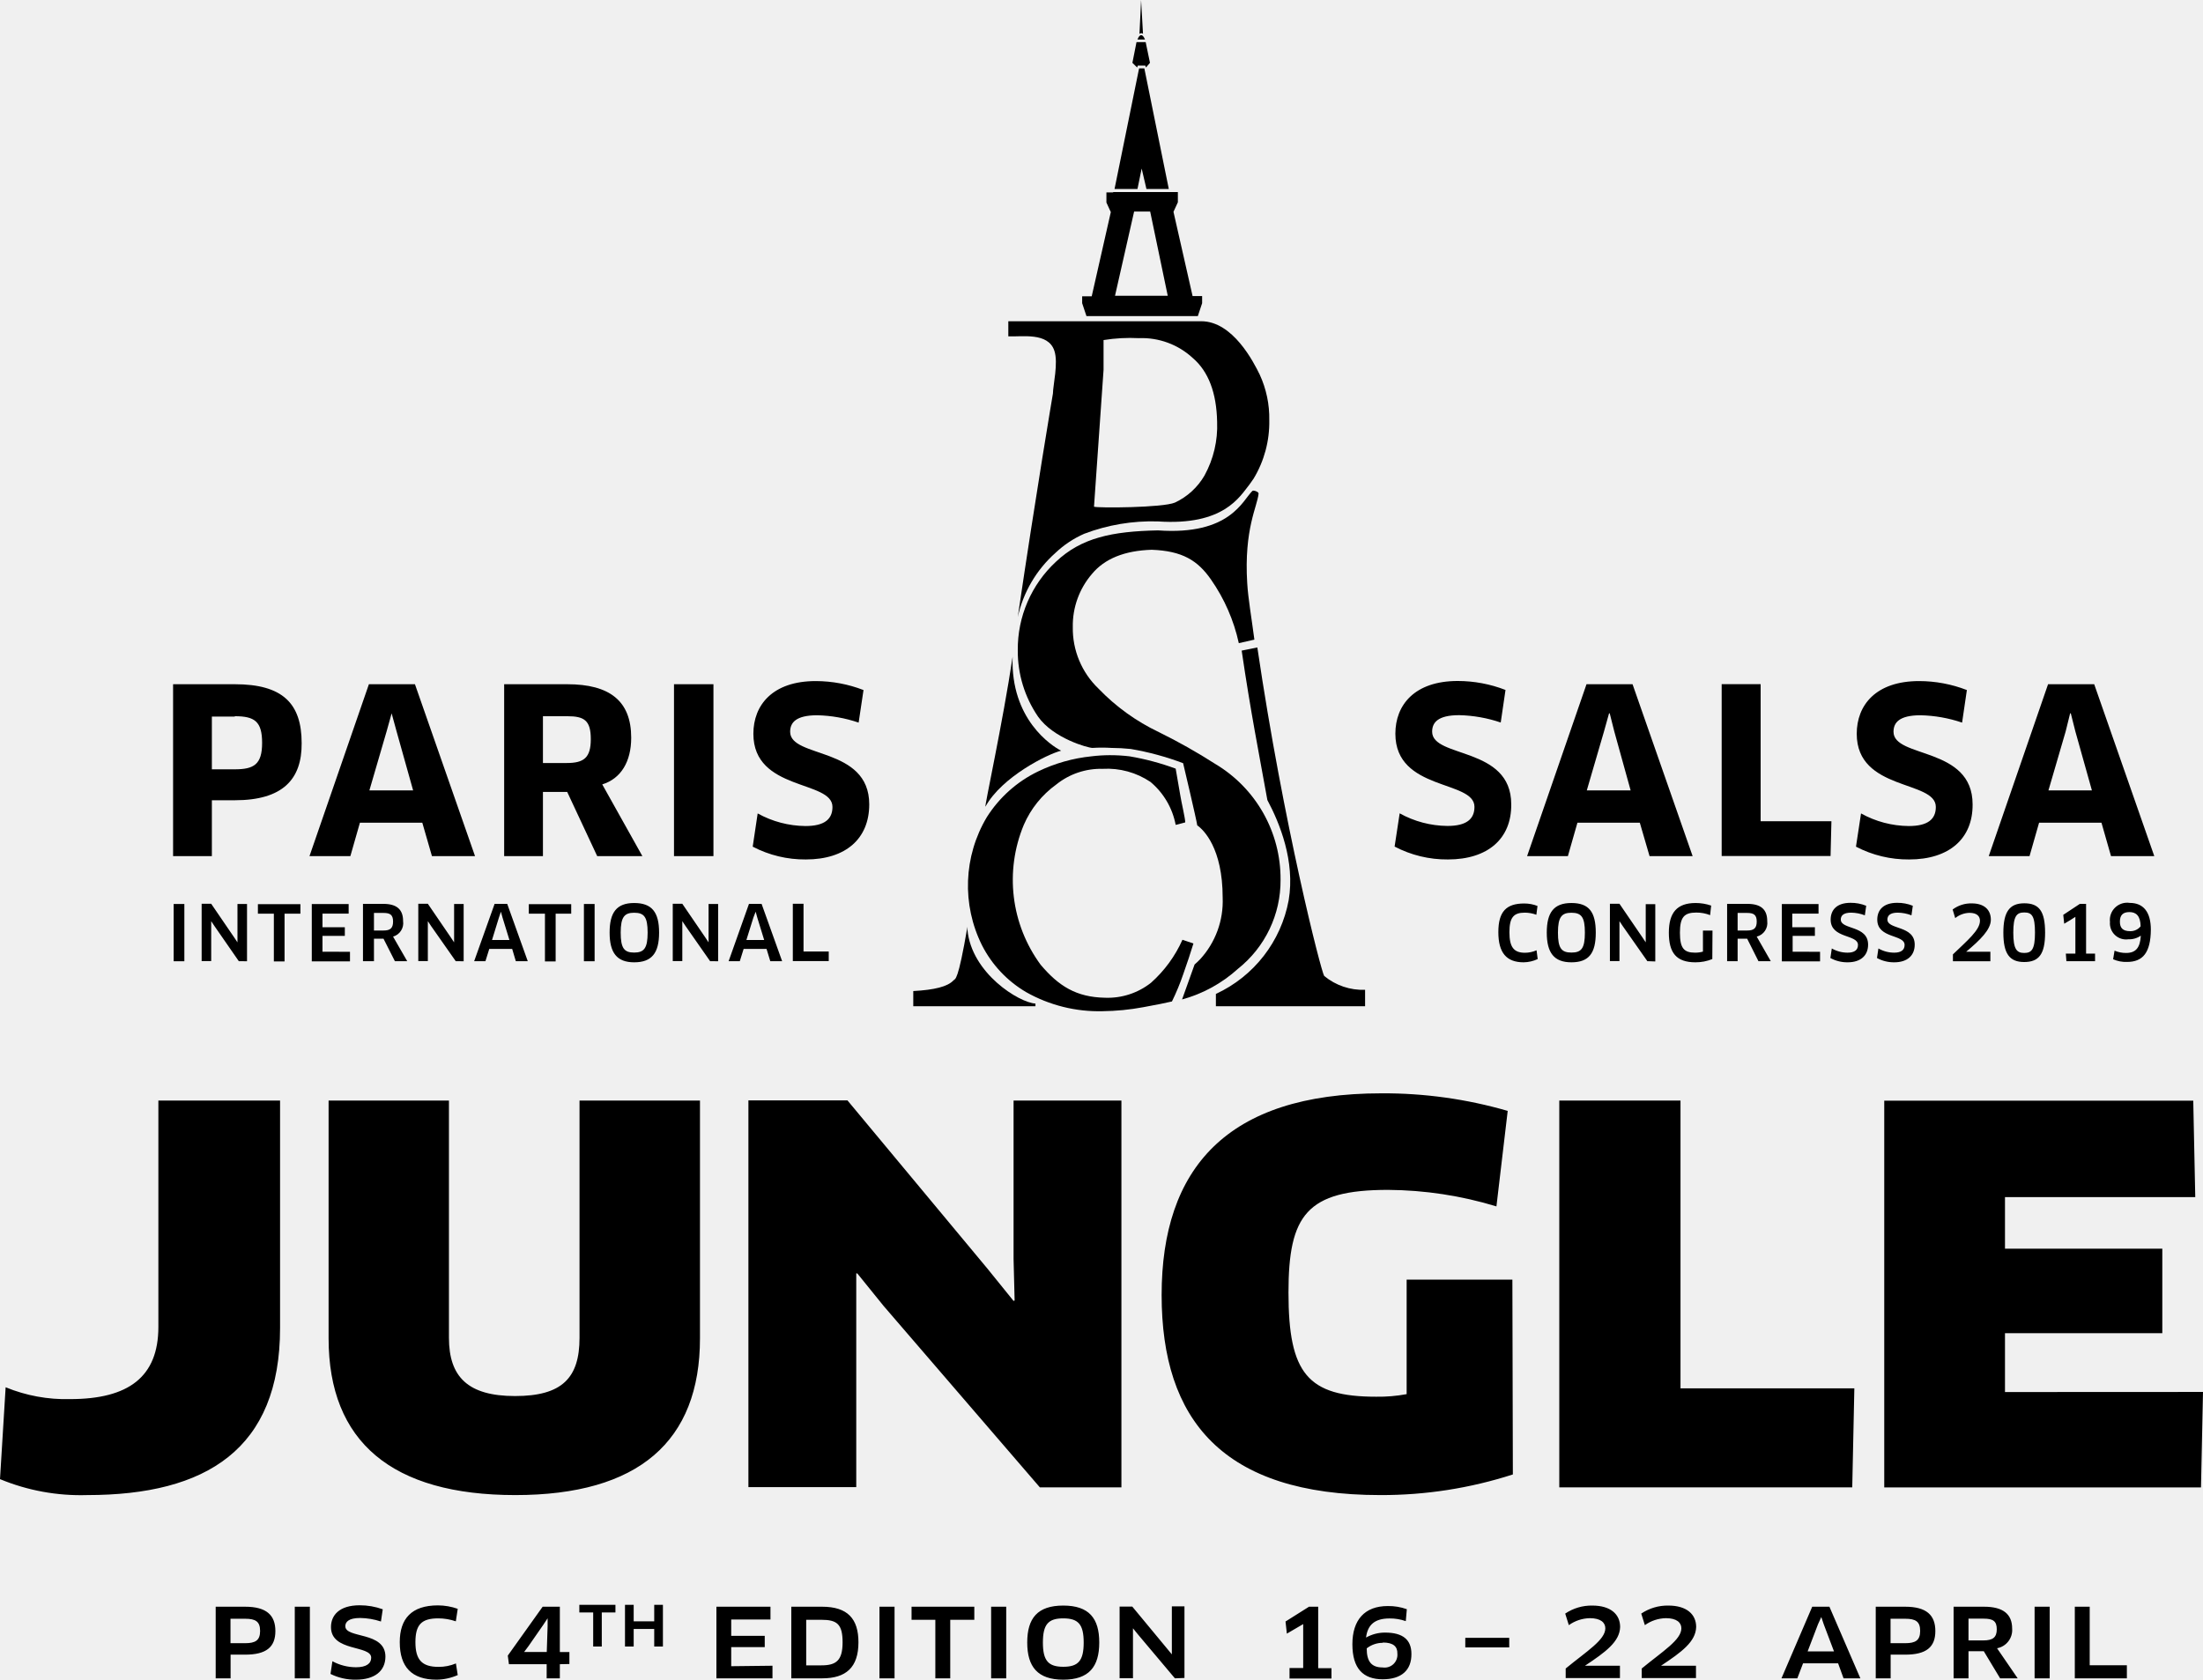
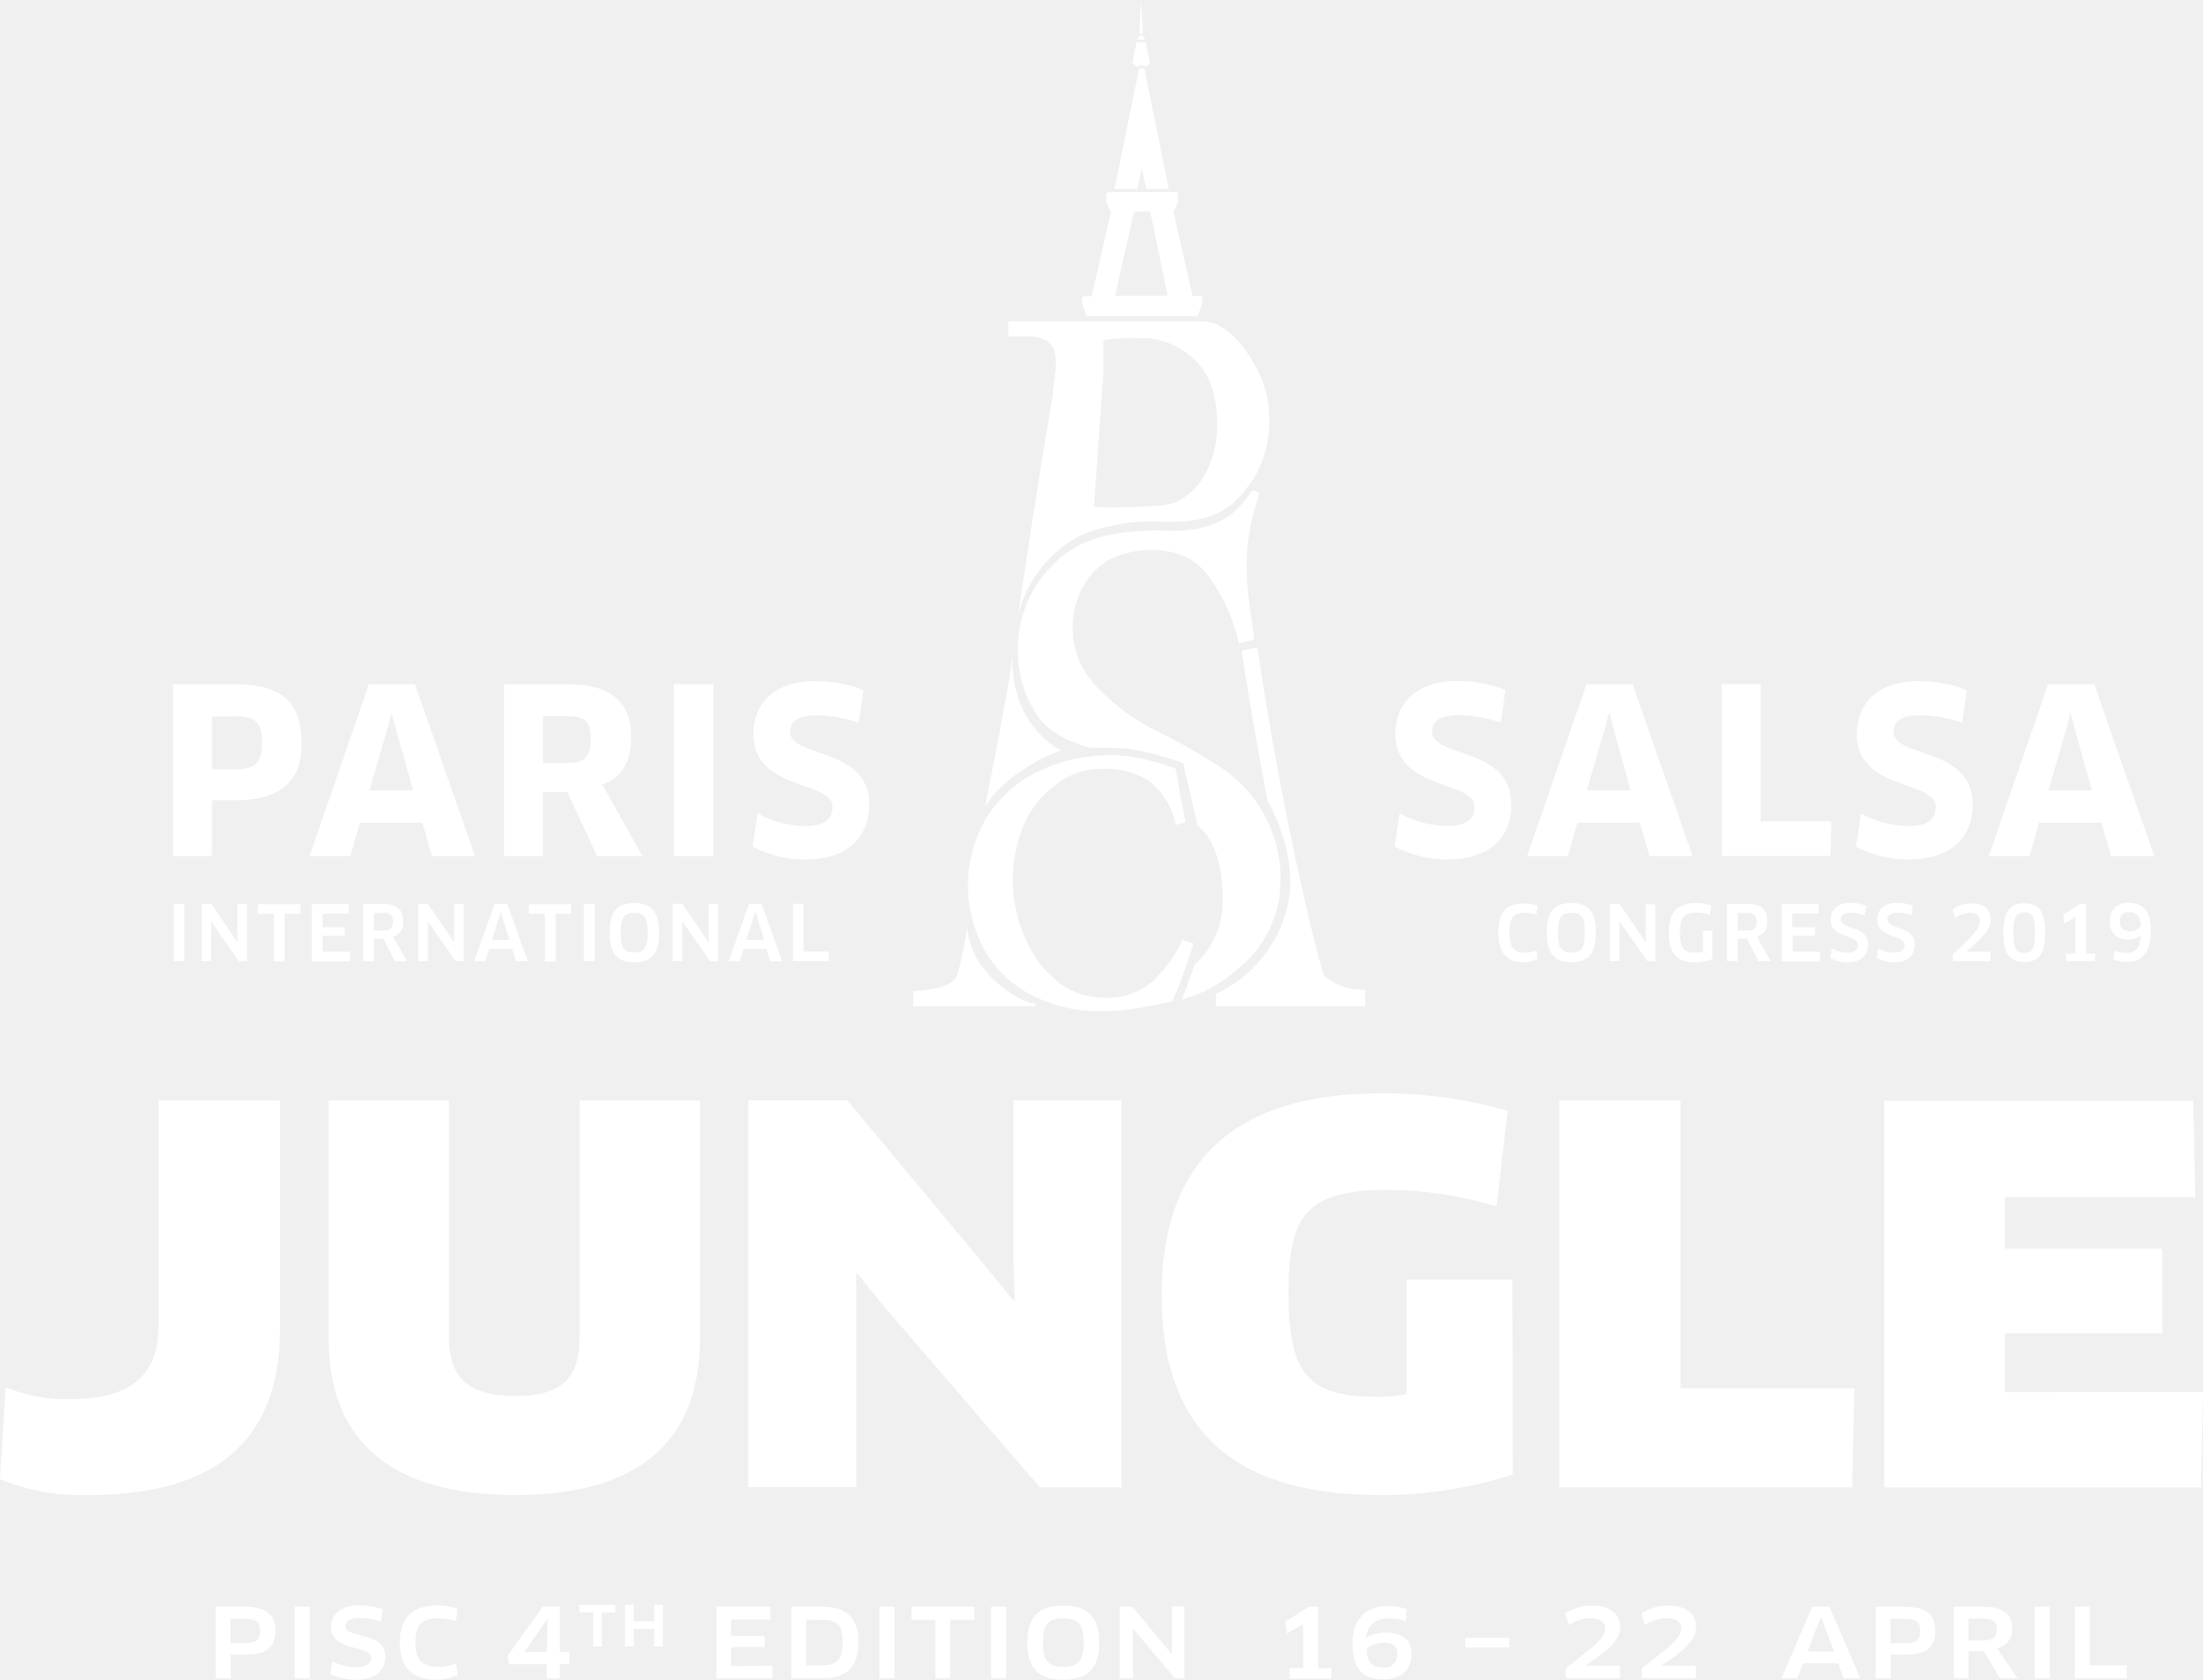
- <svg xmlns="http://www.w3.org/2000/svg" viewBox="0 0 230.63 175.89">
-   <path d="M107.02 65.56l-.01.06M107.02 65.56l-.01.06" />
-   <g fill-rule="evenodd">
-     <path d="M123.86 79.92a29.34 29.34 0 0 0-5.49-1.49 19.28 19.28 0 0 0-2-.11 15.9 15.9 0 0 0-2 0c-.46 0-4.1-1-5.7-3.28a12.13 12.13 0 0 1-2.12-6.94 12.48 12.48 0 0 1 4-9.28c2.66-2.51 5.85-3.18 10.68-3.28 7.55.54 8.85-3.14 9.88-4.13.11-.11.66.09.65.27-.12 1.35-1.54 3.69-1.19 9.39.1 1.64.45 3.6.75 5.91l-1.63.37a18.56 18.56 0 0 0-2.91-6.66c-1.39-2-3-3-6.21-3.12-2.84.09-4.93.93-6.26 2.54a8.3 8.3 0 0 0-2 5.55 8.73 8.73 0 0 0 2.69 6.45 21.68 21.68 0 0 0 6.31 4.55 60.11 60.11 0 0 1 5.92 3.34 14 14 0 0 1 6.83 12.12 11.79 11.79 0 0 1-4.46 9.33 14.32 14.32 0 0 1-5.85 3.21l1.31-3.66c.23-.2.3-.27.58-.55A9 9 0 0 0 128 94c0-5.19-2-7.11-2.66-7.57-.08-.6-1.48-6.51-1.48-6.51z" />
-     <path d="M123.57 83.32l-.49-2.83a26.82 26.82 0 0 0-4.83-1.29 17.29 17.29 0 0 0-2.1-.12 16.24 16.24 0 0 0-1.89.12 16.77 16.77 0 0 0-5.6 1.59 13.06 13.06 0 0 0-5.35 4.78 14 14 0 0 0-.5 13.43 12 12 0 0 0 4.61 4.89 15.47 15.47 0 0 0 8 2 24.72 24.72 0 0 0 4.27-.42c1.38-.25 2.37-.45 3-.6a24.18 24.18 0 0 0 1.18-2.85c.42-1.18.77-2.25 1.07-3.22l-1.15-.39a13.26 13.26 0 0 1-3.29 4.5 7.32 7.32 0 0 1-4.83 1.57c-3-.06-4.84-1.22-6.73-3.46a15 15 0 0 1-1.76-14.64 10.18 10.18 0 0 1 3.4-4.23 7.44 7.44 0 0 1 4.86-1.64 8.12 8.12 0 0 1 5 1.37 7.74 7.74 0 0 1 2.64 4.5l1-.26c.02-.35-.44-2.29-.51-2.8z" />
-     <path d="M103.17 84.46c1.71-3.11 6.5-5.5 7.92-5.85-1-.5-5.31-3.3-5.08-9.84-1.01 6.81-3.01 15.96-2.84 15.69zM101.28 97.35V97.05c-1 5.84-1.27 5.41-1.46 5.61-.61.66-2 1-4.21 1.12v1.59h12.79v-.28c-1.69-.09-6.7-3.16-7.12-7.74zM130.81 50.73l.43-.61a11.44 11.44 0 0 0 1.64-6.12 10.9 10.9 0 0 0-1-4.77c-.64-1.32-2.82-5.59-6.12-5.59h-20.2v1.58c1.39.07 4.17-.46 4.82 1.51.43 1.27-.14 3.59-.15 4.48 0 0-1.77 10.43-3.68 23.4a12.64 12.64 0 0 1 3.94-6.71 10.56 10.56 0 0 1 3-2 20 20 0 0 1 7.71-1.3c6.92.48 8.59-2.6 9.61-3.87zm-15.28-12v-3.12a17.48 17.48 0 0 1 3.69-.2 7.85 7.85 0 0 1 5.65 2.08q2.46 2.11 2.55 6.69a10.76 10.76 0 0 1-1.32 5.61 7 7 0 0 1-3.1 2.84c-1.26.54-8.09.58-8.47.43zM119.05 7.07l.06-.2h.79l.07.2.42-.49-.45-2.17h-.96l-.43 2.17zM119.08 4.14h.79s-.17-.46-.4-.46-.39.46-.39.46zM119.46 0l-.17 3.55a.35.35 0 0 1 .21-.08.32.32 0 0 1 .16.08zM118.73 22.15l-2 8.82h5.52l-1.84-8.82zm-2.24-2h-.66v1.06l.46 1-2 8.82h-1v.72l.45 1.35h11.66l.45-1.35V31h-1l-2-8.82.46-1v-1.07h-6.73zM120.02 19.79h2.34L119.8 7.16h-.55l-2.57 12.63h2.4l.44-2.14zM128.54 105.37h-1.25v-1.29a13.5 13.5 0 0 0 7.62-9.81c.69-4.08-.94-8.08-2.23-10.49-.89-4.94-1.74-9.18-2.69-15.65l1.64-.33c2.74 18.57 6.69 34 7 34.4a6.34 6.34 0 0 0 4.28 1.45v1.72z" />
+ <svg xmlns="http://www.w3.org/2000/svg" fill="#fff" viewBox="0 0 230.63 175.89">
+   <defs>
+     <style>
+       .cls-1{fill-rule:evenodd}
+     </style>
+   </defs>
+   <g id="Layer_2" data-name="Layer 2">
+     <g id="Layer_1-2" data-name="Layer 1">
+       <path d="M107.02 65.56l-.01.06M107.02 65.56l-.01.06" />
+       <path class="cls-1" d="M123.86 79.92a29.34 29.34 0 0 0-5.49-1.49 19.28 19.28 0 0 0-2-.11 15.9 15.9 0 0 0-2 0c-.46 0-4.1-1-5.7-3.28a12.13 12.13 0 0 1-2.12-6.94 12.48 12.48 0 0 1 4-9.28c2.66-2.51 5.85-3.18 10.68-3.28 7.55.54 8.85-3.14 9.88-4.13.11-.11.66.09.65.27-.12 1.35-1.54 3.69-1.19 9.39.1 1.64.45 3.6.75 5.91l-1.63.37a18.56 18.56 0 0 0-2.91-6.66c-1.39-2-3-3-6.21-3.12-2.84.09-4.93.93-6.26 2.54a8.3 8.3 0 0 0-2 5.55 8.73 8.73 0 0 0 2.69 6.45 21.68 21.68 0 0 0 6.31 4.55 60.11 60.11 0 0 1 5.92 3.34 14 14 0 0 1 6.83 12.12 11.79 11.79 0 0 1-4.46 9.33 14.32 14.32 0 0 1-5.85 3.21l1.31-3.66c.23-.2.3-.27.58-.55A9 9 0 0 0 128 94c0-5.19-2-7.11-2.66-7.57-.08-.6-1.48-6.51-1.48-6.51z" />
+       <path class="cls-1" d="M123.57 83.32l-.49-2.83a26.82 26.82 0 0 0-4.83-1.29 17.29 17.29 0 0 0-2.1-.12 16.24 16.24 0 0 0-1.89.12 16.77 16.77 0 0 0-5.6 1.59 13.06 13.06 0 0 0-5.35 4.78 14 14 0 0 0-.5 13.43 12 12 0 0 0 4.61 4.89 15.47 15.47 0 0 0 8 2 24.72 24.72 0 0 0 4.27-.42c1.38-.25 2.37-.45 3-.6a24.18 24.18 0 0 0 1.18-2.85c.42-1.18.77-2.25 1.07-3.22l-1.15-.39a13.26 13.26 0 0 1-3.29 4.5 7.32 7.32 0 0 1-4.83 1.57c-3-.06-4.84-1.22-6.73-3.46a15 15 0 0 1-1.76-14.64 10.18 10.18 0 0 1 3.4-4.23 7.44 7.44 0 0 1 4.86-1.64 8.12 8.12 0 0 1 5 1.37 7.74 7.74 0 0 1 2.64 4.5l1-.26c.02-.35-.44-2.29-.51-2.8z" />
+       <path class="cls-1" d="M103.17 84.46c1.71-3.11 6.5-5.5 7.92-5.85-1-.5-5.31-3.3-5.08-9.84-1.01 6.81-3.01 15.96-2.84 15.69zM101.28 97.35V97.05c-1 5.84-1.27 5.41-1.46 5.61-.61.66-2 1-4.21 1.12v1.59h12.79v-.28c-1.69-.09-6.7-3.16-7.12-7.74zM130.81 50.73l.43-.61a11.44 11.44 0 0 0 1.64-6.12 10.9 10.9 0 0 0-1-4.77c-.64-1.32-2.82-5.59-6.12-5.59h-20.2v1.58c1.39.07 4.17-.46 4.82 1.51.43 1.27-.14 3.59-.15 4.48 0 0-1.77 10.43-3.68 23.4a12.64 12.64 0 0 1 3.94-6.71 10.56 10.56 0 0 1 3-2 20 20 0 0 1 7.71-1.3c6.92.48 8.59-2.6 9.61-3.87zm-15.28-12v-3.12a17.48 17.48 0 0 1 3.69-.2 7.85 7.85 0 0 1 5.65 2.08q2.46 2.11 2.55 6.69a10.76 10.76 0 0 1-1.32 5.61 7 7 0 0 1-3.1 2.84c-1.26.54-8.09.58-8.47.43zM119.05 7.07l.06-.2h.79l.07.2.42-.49-.45-2.17h-.96l-.43 2.17.5.49zM119.08 4.14h.79s-.17-.46-.4-.46-.39.46-.39.46zM119.46 0l-.17 3.55a.35.35 0 0 1 .21-.08.32.32 0 0 1 .16.08zM118.73 22.15l-2 8.82h5.52l-1.84-8.82zm-2.24-2h-.66v1.06l.46 1-2 8.82h-1v.72l.45 1.35h11.66l.45-1.35V31h-1l-2-8.82.46-1v-1.07h-6.73zM120.02 19.79h2.34L119.8 7.16h-.55l-2.57 12.63h2.4l.44-2.14.5 2.14zM128.54 105.37h-1.25v-1.29a13.5 13.5 0 0 0 7.62-9.81c.69-4.08-.94-8.08-2.23-10.49-.89-4.94-1.74-9.18-2.69-15.65l1.64-.33c2.74 18.57 6.69 34 7 34.4a6.34 6.34 0 0 0 4.28 1.45v1.72z" />
+       <path d="M29.32 139.06c0 12.69-7.72 17.5-20.19 17.5A22.06 22.06 0 0 1 0 154.89l.59-9.62a16.58 16.58 0 0 0 6.75 1.24c6.11 0 9.24-2.32 9.24-7.56v-23.7h12.74zM73.28 140.14c0 10.8-6.43 16.42-19.33 16.42S34.4 151 34.4 140.14v-24.89H47v24.84c0 4.1 2 6.1 6.92 6.1s6.75-1.89 6.75-6.1v-24.84h12.61zM108.86 155.75l-16.36-19-2.75-3.4h-.11v22.38H78.35v-40.5h10.37l14.64 17.6 2.75 3.4.11-.05-.11-4.32v-16.61h11.29v40.5zM158.38 154.4a44.73 44.73 0 0 1-13.88 2.16c-16.52 0-22.89-7.89-22.89-20.95 0-13.23 6.8-21.12 23-21.12a46.53 46.53 0 0 1 13.23 1.84l-1.18 10a39.83 39.83 0 0 0-11.34-1.73c-8.54 0-10.43 2.65-10.43 10.75 0 8.48 2 10.91 9.18 10.91a16 16 0 0 0 3.19-.27V134h11.07zM194.13 145.38l-.22 10.37h-30.67v-40.5h12.69v30.13zM230.63 145.76l-.21 10h-33.16v-40.5h32.35l.21 10.1H209.9v5.4h16.47v8.85H209.9v6.16zM25.66 173.27h-1.52v2.48h-1.56v-7.5h3.08c2.24 0 3.17.89 3.17 2.55s-.93 2.47-3.17 2.47zm0-3.76h-1.53v2.56h1.53c1.07 0 1.57-.29 1.57-1.28s-.47-1.28-1.57-1.28zM30.86 168.25h1.58v7.5h-1.58zM37.25 175.89a5.79 5.79 0 0 1-2.65-.6l.2-1.33a5.21 5.21 0 0 0 2.47.63c1.08 0 1.59-.39 1.59-1 0-1.35-4.21-.59-4.21-3.21 0-1.22.86-2.28 3-2.28a7.05 7.05 0 0 1 2.42.42l-.19 1.28a7.13 7.13 0 0 0-2.18-.37c-1.2 0-1.55.42-1.55.86 0 1.32 4.2.51 4.2 3.19-.01 1.52-1.14 2.41-3.1 2.41zM47.72 169.78a5.64 5.64 0 0 0-1.84-.31c-1.76 0-2.39.67-2.39 2.49s.65 2.59 2.42 2.59a4.61 4.61 0 0 0 1.82-.36l.19 1.22a5.69 5.69 0 0 1-2.21.48c-2.61 0-3.86-1.33-3.86-3.93 0-2.44 1.22-3.85 4-3.85a6.29 6.29 0 0 1 2.07.36zM58.61 174.27v1.48h-1.38v-1.48h-3.95l-.12-.9 3.65-5.12h1.8V173h1v1.25zm-1.28-4v-.81l-.45.68-1.54 2.22-.47.63h2.37zM63 168.85v3.57h-.9v-3.57h-1.45v-.8h3.78v.8zM68.49 172.42v-1.84h-2.15v1.84h-.91v-4.37h.91v1.73h2.15v-1.73h.91v4.37zM80.87 174.43v1.32H75v-7.5h5.66v1.34h-4.11v1.71h3.51v1.18h-3.51v2zM86.08 175.75h-3.24v-7.5h3.22c2.68 0 3.81 1.26 3.81 3.73 0 2.63-1.31 3.77-3.79 3.77zm0-6.13H84.4v4.77H86c1.54 0 2.21-.51 2.21-2.41s-.58-2.36-2.21-2.36zM92.07 168.25h1.58v7.5h-1.58zM99.48 169.62v6.13h-1.56v-6.13h-2.49v-1.37H102v1.37zM103.76 168.25h1.58v7.5h-1.58zM111.31 175.89c-2.68 0-3.77-1.35-3.77-3.89s1.07-3.87 3.77-3.87 3.77 1.33 3.77 3.87-1.08 3.89-3.77 3.89zm0-6.42c-1.56 0-2.13.62-2.13 2.53s.57 2.54 2.14 2.54 2.13-.64 2.13-2.54-.56-2.53-2.14-2.53zM123 175.75l-3.88-4.61-.51-.63v5.23h-1.4v-7.5h1.33l4.14 5v-5.03H124v7.5zM135 174.67h1.43v-4.6l-1.71 1-.14-1.27 2.46-1.55h.96v6.44h1.39v1.08H135zM144.76 175.85c-2.06 0-3.18-1.13-3.18-3.67s1.28-4 3.7-4a5.62 5.62 0 0 1 2 .33l-.11 1.25a4.87 4.87 0 0 0-1.71-.28c-1.54 0-2.29.67-2.45 2a4 4 0 0 1 2-.52c1.86 0 2.75.75 2.75 2.23.02 1.71-1.05 2.66-3 2.66zm0-3.82a2.73 2.73 0 0 0-1.68.58c0 1.39.5 2 1.67 2a1.34 1.34 0 0 0 1.54-1.45c.02-.73-.42-1.16-1.51-1.16zM158 171.51v1h-4.6v-1zM165.93 174.43h3.66v1.29h-5.68v-1c2.23-1.83 4.15-3 4.15-4.21 0-.59-.48-1.06-1.62-1.06a3.91 3.91 0 0 0-2.2.73l-.38-1.21a4.93 4.93 0 0 1 2.84-.84c1.93 0 2.91.93 2.91 2.24-.04 1.54-1.52 2.63-3.68 4.06zM173.89 174.43h3.66v1.29h-5.68v-1c2.23-1.83 4.15-3 4.15-4.21 0-.59-.48-1.06-1.62-1.06a3.91 3.91 0 0 0-2.2.73l-.38-1.21a4.93 4.93 0 0 1 2.84-.84c1.93 0 2.91.93 2.91 2.24-.04 1.54-1.52 2.63-3.68 4.06zM192.43 174.18h-3.67l-.6 1.57h-1.66l3.22-7.5h1.8l3.24 7.5H193zm-2.11-4.08l-1.08 2.83H192l-1.07-2.83-.26-.77zM199.45 173.27h-1.52v2.48h-1.56v-7.5h3.08c2.24 0 3.16.89 3.16 2.55s-.92 2.47-3.16 2.47zm0-3.76h-1.53v2.56h1.53c1.07 0 1.57-.29 1.57-1.28s-.47-1.28-1.57-1.28zM209.07 172.6l2.16 3.15h-1.84l-1.71-2.84h-1.6v2.84h-1.56v-7.5h3.19c2 0 2.94.78 2.94 2.29a1.94 1.94 0 0 1-1.58 2.06zm-1.39-3.1h-1.6v2.28h1.55c1 0 1.41-.32 1.41-1.17s-.39-1.11-1.36-1.11zM213 168.25h1.58v7.5H213zM222.66 174.38v1.37h-5.45v-7.5h1.56v6.13zM24.58 83.8h-2.4v5.85h-4.06v-18h6.46c5 0 7 2 7 6.17.03 3.79-1.98 5.98-7 5.98zm0-8.76h-2.4v5.52h2.4c2 0 2.86-.51 2.86-2.76s-.77-2.8-2.86-2.8zM44.21 86.15h-6.53l-1 3.5H32.4l6.22-18h4.82l6.29 18h-4.51zm-3.74-9.55l-1.8 6.17h4.58l-1.73-6.17-.52-1.9zM63.05 82.14l4.2 7.51h-4.73l-3.14-6.72h-2.54v6.72h-4.06v-18h6.6c4.46 0 6.7 1.76 6.7 5.6 0 2.52-1.08 4.29-3.03 4.89zM59.4 75h-2.56v4.9h2.49c1.8 0 2.52-.55 2.52-2.5S61.18 75 59.4 75zM70.56 71.65h4.13v18h-4.13zM84.36 90a11.78 11.78 0 0 1-5.56-1.34l.52-3.48a10.52 10.52 0 0 0 5 1.32c2 0 2.83-.72 2.83-2 0-2.83-8.28-1.63-8.28-7.66 0-3 2-5.52 6.53-5.52a13.91 13.91 0 0 1 5 .94l-.51 3.41a14.41 14.41 0 0 0-4.34-.77c-2.23 0-2.83.77-2.83 1.73 0 2.8 8.28 1.51 8.28 7.6 0 3.58-2.44 5.77-6.64 5.77zM18.18 94.66h1.12v6h-1.12zM25 100.65L22.47 97l-.36-.54v4.18h-1v-6h1l2.39 3.5.36.54v-4.02h1v6zM29.79 95.68v5h-1.12v-5H27v-1h4.45v1zM36.64 99.67v1h-4v-6h3.86v1h-2.74v1.43h2.34v.9h-2.34v1.66zM41.15 98.08l1.48 2.57h-1.29l-1.19-2.35h-1v2.35H38v-6h2.12c1.4 0 2.08.57 2.08 1.8a1.47 1.47 0 0 1-1.05 1.63zm-1-2.48h-1v1.84h1c.68 0 1-.22 1-.94s-.33-.9-1-.9zM47.71 100.65L45.15 97l-.36-.54v4.18h-1v-6h1l2.39 3.5.36.54v-4.02h1v6zM53.62 99.37h-2.4l-.4 1.28h-1.18l2.14-6h1.32l2.15 6H54zm-1.39-3.28l-.72 2.34h1.82l-.72-2.34-.17-.62zM58.17 95.68v5h-1.12v-5h-1.69v-1h4.44v1zM61.13 94.66h1.12v6h-1.12zM66.39 100.77c-1.81 0-2.57-1-2.57-3.11s.73-3.1 2.57-3.1 2.61.94 2.61 3.1-.78 3.11-2.61 3.11zm0-5.19c-1 0-1.41.42-1.41 2.08s.38 2.09 1.41 2.09 1.41-.45 1.41-2.09-.37-2.08-1.41-2.08zM74.34 100.65L71.79 97l-.36-.54v4.18h-1v-6h1l2.39 3.5.36.54v-4.02h1v6zM80.25 99.37h-2.4l-.4 1.28h-1.17l2.13-6h1.32l2.15 6h-1.24zm-1.38-3.28l-.73 2.34H80l-.72-2.34-.17-.62zM86.76 99.64v1H83v-6h1.12v5zM151.58 90a11.79 11.79 0 0 1-5.58-1.35l.53-3.48a10.48 10.48 0 0 0 5 1.32c2 0 2.83-.72 2.83-2 0-2.83-8.28-1.63-8.28-7.66 0-3 2-5.52 6.53-5.52a13.87 13.87 0 0 1 5 .94l-.5 3.41a14.47 14.47 0 0 0-4.35-.77c-2.23 0-2.83.77-2.83 1.73 0 2.8 8.28 1.51 8.28 7.6.04 3.59-2.43 5.78-6.63 5.78zM171.67 86.15h-6.53l-1 3.5h-4.27l6.22-18h4.82l6.29 18h-4.51zm-3.75-9.55l-1.8 6.17h4.59L169 76.6l-.48-1.9h-.07zM191.73 86l-.09 3.64h-11.4v-18h4.08V86zM199.87 90a11.79 11.79 0 0 1-5.57-1.34l.53-3.48a10.45 10.45 0 0 0 5 1.32c2 0 2.83-.72 2.83-2 0-2.83-8.28-1.63-8.28-7.66 0-3 2-5.52 6.53-5.52a13.87 13.87 0 0 1 5 .94l-.5 3.41a14.47 14.47 0 0 0-4.35-.77c-2.23 0-2.83.77-2.83 1.73 0 2.8 8.28 1.51 8.28 7.6.03 3.58-2.44 5.77-6.64 5.77zM220 86.15h-6.53l-1 3.5h-4.27l6.21-18h4.83l6.29 18H221zm-3.75-9.55l-1.8 6.17H219l-1.73-6.17-.48-1.9h-.07zM160.84 95.79a3.49 3.49 0 0 0-1.21-.22c-1.17 0-1.61.5-1.61 2.05s.45 2.15 1.63 2.15a3 3 0 0 0 1.21-.26l.12.92a3.57 3.57 0 0 1-1.47.34c-1.8 0-2.65-1-2.65-3.16s.84-3 2.71-3a3.78 3.78 0 0 1 1.39.26zM164.51 100.77c-1.82 0-2.58-1-2.58-3.11s.74-3.1 2.58-3.1 2.55.94 2.55 3.1-.72 3.11-2.55 3.11zm0-5.19c-1 0-1.41.42-1.41 2.08s.38 2.09 1.42 2.09 1.4-.45 1.4-2.09-.37-2.08-1.42-2.08zM172.46 100.65L169.9 97l-.36-.54v4.18h-1v-6h1l2.39 3.5.36.54v-4h1v6zM179.26 100.43a4.61 4.61 0 0 1-1.77.34c-2 0-2.78-1-2.78-3.1s.85-3.11 2.81-3.11a5 5 0 0 1 1.62.27l-.11 1a3.9 3.9 0 0 0-1.45-.27c-1.26 0-1.71.48-1.71 2.11s.42 2.09 1.59 2.09a2.91 2.91 0 0 0 .82-.11v-2.2h1zM183.91 98.08l1.47 2.57h-1.29l-1.18-2.35h-1v2.35h-1.1v-6h2.12c1.4 0 2.08.57 2.08 1.8a1.47 1.47 0 0 1-1.1 1.63zm-1-2.48h-1v1.84h1c.68 0 1-.22 1-.94s-.34-.9-1-.9zM190.54 99.67v1h-4v-6h3.84v1h-2.75v1.43H190v.9h-2.33v1.66zM193.43 100.77a3.67 3.67 0 0 1-1.81-.45l.15-1a3.31 3.31 0 0 0 1.65.44c.74 0 1.09-.29 1.09-.81 0-1.13-2.86-.64-2.86-2.65 0-1 .63-1.76 2.08-1.76a4.21 4.21 0 0 1 1.64.31l-.14 1a4.13 4.13 0 0 0-1.44-.28c-.82 0-1.08.33-1.08.72 0 1.09 2.86.59 2.86 2.63 0 1.14-.78 1.85-2.14 1.85zM198.31 100.77a3.67 3.67 0 0 1-1.81-.45l.15-1a3.31 3.31 0 0 0 1.65.44c.74 0 1.09-.29 1.09-.81 0-1.13-2.86-.64-2.86-2.65 0-1 .63-1.76 2.08-1.76a4.21 4.21 0 0 1 1.64.31l-.14 1a4.13 4.13 0 0 0-1.44-.28c-.82 0-1.08.33-1.08.72 0 1.09 2.86.59 2.86 2.63 0 1.14-.78 1.85-2.14 1.85zM205.84 99.66h2.53v1h-3.92v-.72c1.49-1.44 2.83-2.54 2.83-3.52 0-.48-.32-.83-1.1-.83a2.46 2.46 0 0 0-1.49.55l-.27-.9a3.21 3.21 0 0 1 2-.64c1.32 0 2 .68 2 1.71s-1.1 2.11-2.58 3.35zM211.91 100.74c-1.55 0-2.18-.89-2.18-3.07s.64-3.08 2.19-3.08 2.18.82 2.18 3.08-.66 3.07-2.19 3.07zm0-5.19c-.78 0-1.14.37-1.14 2.11s.36 2.13 1.14 2.13 1.13-.36 1.13-2.13-.34-2.11-1.12-2.11zM216.27 99.86h1v-3.85l-.55.35-.62.37-.1-.93 1.74-1.15h.65v5.21h.94v.79h-3zM222.68 100.73a3.28 3.28 0 0 1-1.46-.28l.15-.9a3 3 0 0 0 1.21.24c1 0 1.47-.53 1.54-1.81a2.14 2.14 0 0 1-1.31.38 1.69 1.69 0 0 1-1.92-1.81 1.81 1.81 0 0 1 2.08-2c1.39 0 2.2.92 2.2 2.8-.02 2.41-.84 3.38-2.49 3.38zm.25-5.22c-.68 0-1 .32-1 1s.32 1 1.09 1a1.35 1.35 0 0 0 1.08-.51c-.02-1.09-.47-1.49-1.17-1.49z" />
+     </g>
  </g>
-   <path d="M29.32 139.06c0 12.69-7.72 17.5-20.19 17.5A22.06 22.06 0 0 1 0 154.89l.59-9.62a16.58 16.58 0 0 0 6.75 1.24c6.11 0 9.24-2.32 9.24-7.56v-23.7h12.74zM73.28 140.14c0 10.8-6.43 16.42-19.33 16.42S34.4 151 34.4 140.14v-24.89H47v24.84c0 4.1 2 6.1 6.92 6.1s6.75-1.89 6.75-6.1v-24.84h12.61zM108.86 155.75l-16.36-19-2.75-3.4h-.11v22.38H78.35v-40.5h10.37l14.64 17.6 2.75 3.4.11-.05-.11-4.32v-16.61h11.29v40.5zM158.38 154.4a44.73 44.73 0 0 1-13.88 2.16c-16.52 0-22.89-7.89-22.89-20.95 0-13.23 6.8-21.12 23-21.12a46.53 46.53 0 0 1 13.23 1.84l-1.18 10a39.83 39.83 0 0 0-11.34-1.73c-8.54 0-10.43 2.65-10.43 10.75 0 8.48 2 10.91 9.18 10.91a16 16 0 0 0 3.19-.27V134h11.07zM194.13 145.38l-.22 10.37h-30.67v-40.5h12.69v30.13zM230.63 145.76l-.21 10h-33.16v-40.5h32.35l.21 10.1H209.9v5.4h16.47v8.85H209.9v6.16zM25.66 173.27h-1.52v2.48h-1.56v-7.5h3.08c2.24 0 3.17.89 3.17 2.55s-.93 2.47-3.17 2.47zm0-3.76h-1.53v2.56h1.53c1.07 0 1.57-.29 1.57-1.28s-.47-1.28-1.57-1.28zM30.86 168.25h1.58v7.5h-1.58zM37.25 175.89a5.79 5.79 0 0 1-2.65-.6l.2-1.33a5.21 5.21 0 0 0 2.47.63c1.08 0 1.59-.39 1.59-1 0-1.35-4.21-.59-4.21-3.21 0-1.22.86-2.28 3-2.28a7.05 7.05 0 0 1 2.42.42l-.19 1.28a7.13 7.13 0 0 0-2.18-.37c-1.2 0-1.55.42-1.55.86 0 1.32 4.2.51 4.2 3.19-.01 1.52-1.14 2.41-3.1 2.41zM47.72 169.78a5.64 5.64 0 0 0-1.84-.31c-1.76 0-2.39.67-2.39 2.49s.65 2.59 2.42 2.59a4.61 4.61 0 0 0 1.82-.36l.19 1.22a5.69 5.69 0 0 1-2.21.48c-2.61 0-3.86-1.33-3.86-3.93 0-2.44 1.22-3.85 4-3.85a6.29 6.29 0 0 1 2.07.36zM58.61 174.27v1.48h-1.38v-1.48h-3.95l-.12-.9 3.65-5.12h1.8V173h1v1.25zm-1.28-4v-.81l-.45.68-1.54 2.22-.47.63h2.37zM63 168.85v3.57h-.9v-3.57h-1.45v-.8h3.78v.8zM68.49 172.42v-1.84h-2.15v1.84h-.91v-4.37h.91v1.73h2.15v-1.73h.91v4.37zM80.87 174.43v1.32H75v-7.5h5.66v1.34h-4.11v1.71h3.51v1.18h-3.51v2zM86.08 175.75h-3.24v-7.5h3.22c2.68 0 3.81 1.26 3.81 3.73 0 2.63-1.31 3.77-3.79 3.77zm0-6.13H84.4v4.77H86c1.54 0 2.21-.51 2.21-2.41s-.58-2.36-2.21-2.36zM92.07 168.25h1.58v7.5h-1.58zM99.48 169.62v6.13h-1.56v-6.13h-2.49v-1.37H102v1.37zM103.76 168.25h1.58v7.5h-1.58zM111.31 175.89c-2.68 0-3.77-1.35-3.77-3.89s1.07-3.87 3.77-3.87 3.77 1.33 3.77 3.87-1.08 3.89-3.77 3.89zm0-6.42c-1.56 0-2.13.62-2.13 2.53s.57 2.54 2.14 2.54 2.13-.64 2.13-2.54-.56-2.53-2.14-2.53zM123 175.75l-3.88-4.61-.51-.63v5.23h-1.4v-7.5h1.33l4.14 5v-5.03H124v7.5zM135 174.67h1.43v-4.6l-1.71 1-.14-1.27 2.46-1.55h.96v6.44h1.39v1.08H135zM144.76 175.85c-2.06 0-3.18-1.13-3.18-3.67s1.28-4 3.7-4a5.62 5.62 0 0 1 2 .33l-.11 1.25a4.87 4.87 0 0 0-1.71-.28c-1.54 0-2.29.67-2.45 2a4 4 0 0 1 2-.52c1.86 0 2.75.75 2.75 2.23.02 1.71-1.05 2.66-3 2.66zm0-3.82a2.73 2.73 0 0 0-1.68.58c0 1.39.5 2 1.67 2a1.34 1.34 0 0 0 1.54-1.45c.02-.73-.42-1.16-1.51-1.16zM158 171.51v1h-4.6v-1zM165.93 174.43h3.66v1.29h-5.68v-1c2.23-1.83 4.15-3 4.15-4.21 0-.59-.48-1.06-1.62-1.06a3.91 3.91 0 0 0-2.2.73l-.38-1.21a4.93 4.93 0 0 1 2.84-.84c1.93 0 2.91.93 2.91 2.24-.04 1.54-1.52 2.63-3.68 4.06zM173.89 174.43h3.66v1.29h-5.68v-1c2.23-1.83 4.15-3 4.15-4.21 0-.59-.48-1.06-1.62-1.06a3.91 3.91 0 0 0-2.2.73l-.38-1.21a4.93 4.93 0 0 1 2.84-.84c1.93 0 2.91.93 2.91 2.24-.04 1.54-1.52 2.63-3.68 4.06zM192.43 174.18h-3.67l-.6 1.57h-1.66l3.22-7.5h1.8l3.24 7.5H193zm-2.11-4.08l-1.08 2.83H192l-1.07-2.83-.26-.77zM199.45 173.27h-1.52v2.48h-1.56v-7.5h3.08c2.24 0 3.16.89 3.16 2.55s-.92 2.47-3.16 2.47zm0-3.76h-1.53v2.56h1.53c1.07 0 1.57-.29 1.57-1.28s-.47-1.28-1.57-1.28zM209.07 172.6l2.16 3.15h-1.84l-1.71-2.84h-1.6v2.84h-1.56v-7.5h3.19c2 0 2.94.78 2.94 2.29a1.94 1.94 0 0 1-1.58 2.06zm-1.39-3.1h-1.6v2.28h1.55c1 0 1.41-.32 1.41-1.17s-.39-1.11-1.36-1.11zM213 168.25h1.58v7.5H213zM222.66 174.38v1.37h-5.45v-7.5h1.56v6.13zM24.58 83.8h-2.4v5.85h-4.06v-18h6.46c5 0 7 2 7 6.17.03 3.79-1.98 5.98-7 5.98zm0-8.76h-2.4v5.52h2.4c2 0 2.86-.51 2.86-2.76s-.77-2.8-2.86-2.8zM44.21 86.15h-6.53l-1 3.5H32.4l6.22-18h4.82l6.29 18h-4.51zm-3.74-9.55l-1.8 6.17h4.58l-1.73-6.17-.52-1.9zM63.05 82.14l4.2 7.51h-4.73l-3.14-6.72h-2.54v6.72h-4.06v-18h6.6c4.46 0 6.7 1.76 6.7 5.6 0 2.52-1.08 4.29-3.03 4.89zM59.4 75h-2.56v4.9h2.49c1.8 0 2.52-.55 2.52-2.5S61.18 75 59.4 75zM70.56 71.65h4.13v18h-4.13zM84.36 90a11.78 11.78 0 0 1-5.56-1.34l.52-3.48a10.52 10.52 0 0 0 5 1.32c2 0 2.83-.72 2.83-2 0-2.83-8.28-1.63-8.28-7.66 0-3 2-5.52 6.53-5.52a13.91 13.91 0 0 1 5 .94l-.51 3.41a14.41 14.41 0 0 0-4.34-.77c-2.23 0-2.83.77-2.83 1.73 0 2.8 8.28 1.51 8.28 7.6 0 3.58-2.44 5.77-6.64 5.77zM18.18 94.66h1.12v6h-1.12zM25 100.65L22.47 97l-.36-.54v4.18h-1v-6h1l2.39 3.5.36.54v-4.02h1v6zM29.79 95.68v5h-1.12v-5H27v-1h4.45v1zM36.64 99.67v1h-4v-6h3.86v1h-2.74v1.43h2.34v.9h-2.34v1.66zM41.15 98.08l1.48 2.57h-1.29l-1.19-2.35h-1v2.35H38v-6h2.12c1.4 0 2.08.57 2.08 1.8a1.47 1.47 0 0 1-1.05 1.63zm-1-2.48h-1v1.84h1c.68 0 1-.22 1-.94s-.33-.9-1-.9zM47.71 100.65L45.15 97l-.36-.54v4.18h-1v-6h1l2.39 3.5.36.54v-4.02h1v6zM53.62 99.37h-2.4l-.4 1.28h-1.18l2.14-6h1.32l2.15 6H54zm-1.39-3.28l-.72 2.34h1.82l-.72-2.34-.17-.62zM58.17 95.68v5h-1.12v-5h-1.69v-1h4.44v1zM61.13 94.66h1.12v6h-1.12zM66.39 100.77c-1.81 0-2.57-1-2.57-3.11s.73-3.1 2.57-3.1 2.61.94 2.61 3.1-.78 3.11-2.61 3.11zm0-5.19c-1 0-1.41.42-1.41 2.08s.38 2.09 1.41 2.09 1.41-.45 1.41-2.09-.37-2.08-1.41-2.08zM74.34 100.65L71.79 97l-.36-.54v4.18h-1v-6h1l2.39 3.5.36.54v-4.02h1v6zM80.25 99.37h-2.4l-.4 1.28h-1.17l2.13-6h1.32l2.15 6h-1.24zm-1.38-3.28l-.73 2.34H80l-.72-2.34-.17-.62zM86.76 99.64v1H83v-6h1.12v5zM151.58 90a11.79 11.79 0 0 1-5.58-1.35l.53-3.48a10.48 10.48 0 0 0 5 1.32c2 0 2.83-.72 2.83-2 0-2.83-8.28-1.63-8.28-7.66 0-3 2-5.52 6.53-5.52a13.87 13.87 0 0 1 5 .94l-.5 3.41a14.47 14.47 0 0 0-4.35-.77c-2.23 0-2.83.77-2.83 1.73 0 2.8 8.28 1.51 8.28 7.6.04 3.59-2.43 5.78-6.63 5.78zM171.67 86.15h-6.53l-1 3.5h-4.27l6.22-18h4.82l6.29 18h-4.51zm-3.75-9.55l-1.8 6.17h4.59L169 76.6l-.48-1.9h-.07zM191.73 86l-.09 3.64h-11.4v-18h4.08V86zM199.87 90a11.79 11.79 0 0 1-5.57-1.34l.53-3.48a10.45 10.45 0 0 0 5 1.32c2 0 2.83-.72 2.83-2 0-2.83-8.28-1.63-8.28-7.66 0-3 2-5.52 6.53-5.52a13.87 13.87 0 0 1 5 .94l-.5 3.41a14.47 14.47 0 0 0-4.35-.77c-2.23 0-2.83.77-2.83 1.73 0 2.8 8.28 1.51 8.28 7.6.03 3.58-2.44 5.77-6.64 5.77zM220 86.15h-6.53l-1 3.5h-4.27l6.21-18h4.83l6.29 18H221zm-3.75-9.55l-1.8 6.17H219l-1.73-6.17-.48-1.9h-.07zM160.84 95.79a3.49 3.49 0 0 0-1.21-.22c-1.17 0-1.61.5-1.61 2.05s.45 2.15 1.63 2.15a3 3 0 0 0 1.21-.26l.12.92a3.57 3.57 0 0 1-1.47.34c-1.8 0-2.65-1-2.65-3.16s.84-3 2.71-3a3.78 3.78 0 0 1 1.39.26zM164.51 100.77c-1.82 0-2.58-1-2.58-3.11s.74-3.1 2.58-3.1 2.55.94 2.55 3.1-.72 3.11-2.55 3.11zm0-5.19c-1 0-1.41.42-1.41 2.08s.38 2.09 1.42 2.09 1.4-.45 1.4-2.09-.37-2.08-1.42-2.08zM172.46 100.65L169.9 97l-.36-.54v4.18h-1v-6h1l2.39 3.5.36.54v-4h1v6zM179.26 100.43a4.61 4.61 0 0 1-1.77.34c-2 0-2.78-1-2.78-3.1s.85-3.11 2.81-3.11a5 5 0 0 1 1.62.27l-.11 1a3.9 3.9 0 0 0-1.45-.27c-1.26 0-1.71.48-1.71 2.11s.42 2.09 1.59 2.09a2.91 2.91 0 0 0 .82-.11v-2.2h1zM183.91 98.08l1.47 2.57h-1.29l-1.18-2.35h-1v2.35h-1.1v-6h2.12c1.4 0 2.08.57 2.08 1.8a1.47 1.47 0 0 1-1.1 1.63zm-1-2.48h-1v1.84h1c.68 0 1-.22 1-.94s-.34-.9-1-.9zM190.54 99.67v1h-4v-6h3.84v1h-2.75v1.43H190v.9h-2.33v1.66zM193.43 100.77a3.67 3.67 0 0 1-1.81-.45l.15-1a3.31 3.31 0 0 0 1.65.44c.74 0 1.09-.29 1.09-.81 0-1.13-2.86-.64-2.86-2.65 0-1 .63-1.76 2.08-1.76a4.21 4.21 0 0 1 1.64.31l-.14 1a4.13 4.13 0 0 0-1.44-.28c-.82 0-1.08.33-1.08.72 0 1.09 2.86.59 2.86 2.63 0 1.14-.78 1.85-2.14 1.85zM198.31 100.77a3.67 3.67 0 0 1-1.81-.45l.15-1a3.31 3.31 0 0 0 1.65.44c.74 0 1.09-.29 1.09-.81 0-1.13-2.86-.64-2.86-2.65 0-1 .63-1.76 2.08-1.76a4.21 4.21 0 0 1 1.64.31l-.14 1a4.13 4.13 0 0 0-1.44-.28c-.82 0-1.08.33-1.08.72 0 1.09 2.86.59 2.86 2.63 0 1.14-.78 1.85-2.14 1.85zM205.84 99.66h2.53v1h-3.92v-.72c1.49-1.44 2.83-2.54 2.83-3.52 0-.48-.32-.83-1.1-.83a2.46 2.46 0 0 0-1.49.55l-.27-.9a3.21 3.21 0 0 1 2-.64c1.32 0 2 .68 2 1.71s-1.1 2.11-2.58 3.35zM211.91 100.74c-1.55 0-2.18-.89-2.18-3.07s.64-3.08 2.19-3.08 2.18.82 2.18 3.08-.66 3.07-2.19 3.07zm0-5.19c-.78 0-1.14.37-1.14 2.11s.36 2.13 1.14 2.13 1.13-.36 1.13-2.13-.34-2.11-1.12-2.11zM216.27 99.86h1v-3.85l-.55.35-.62.37-.1-.93 1.74-1.15h.65v5.21h.94v.79h-3zM222.68 100.73a3.28 3.28 0 0 1-1.46-.28l.15-.9a3 3 0 0 0 1.21.24c1 0 1.47-.53 1.54-1.81a2.14 2.14 0 0 1-1.31.38 1.69 1.69 0 0 1-1.92-1.81 1.81 1.81 0 0 1 2.08-2c1.39 0 2.2.92 2.2 2.8-.02 2.41-.84 3.38-2.49 3.38zm.25-5.22c-.68 0-1 .32-1 1s.32 1 1.09 1a1.35 1.35 0 0 0 1.08-.51c-.02-1.09-.47-1.49-1.17-1.49z" />
</svg>
